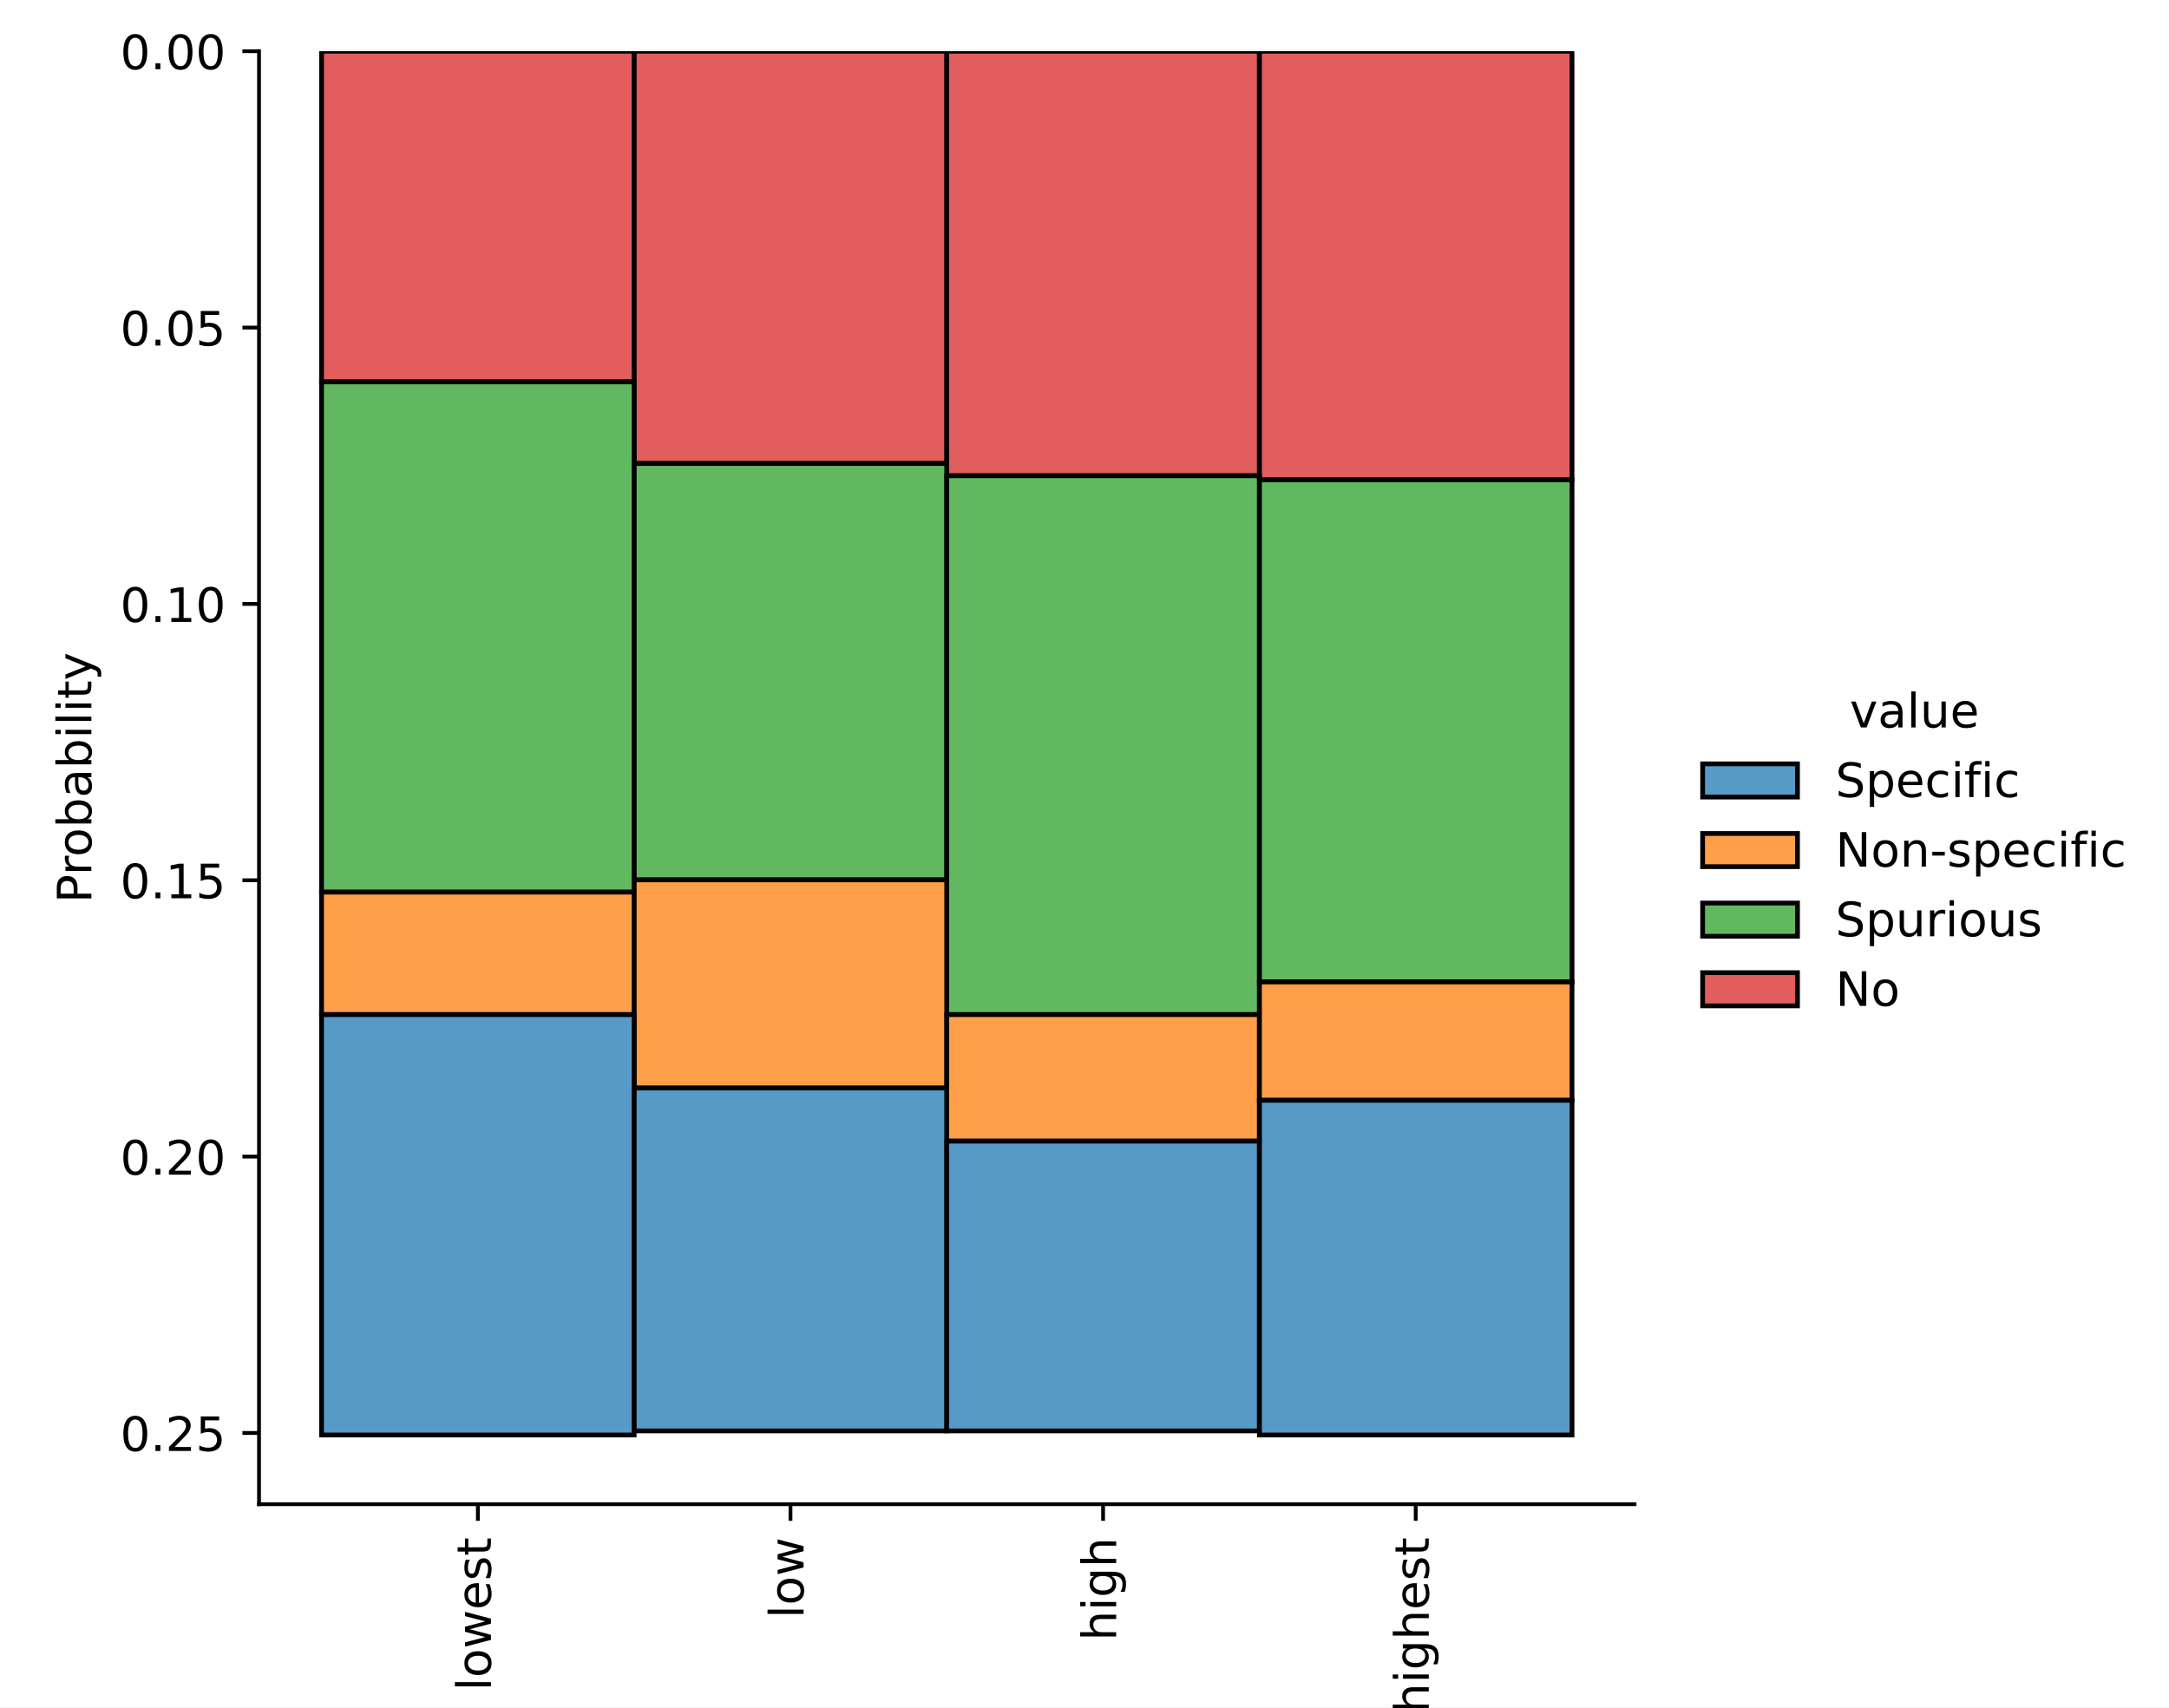
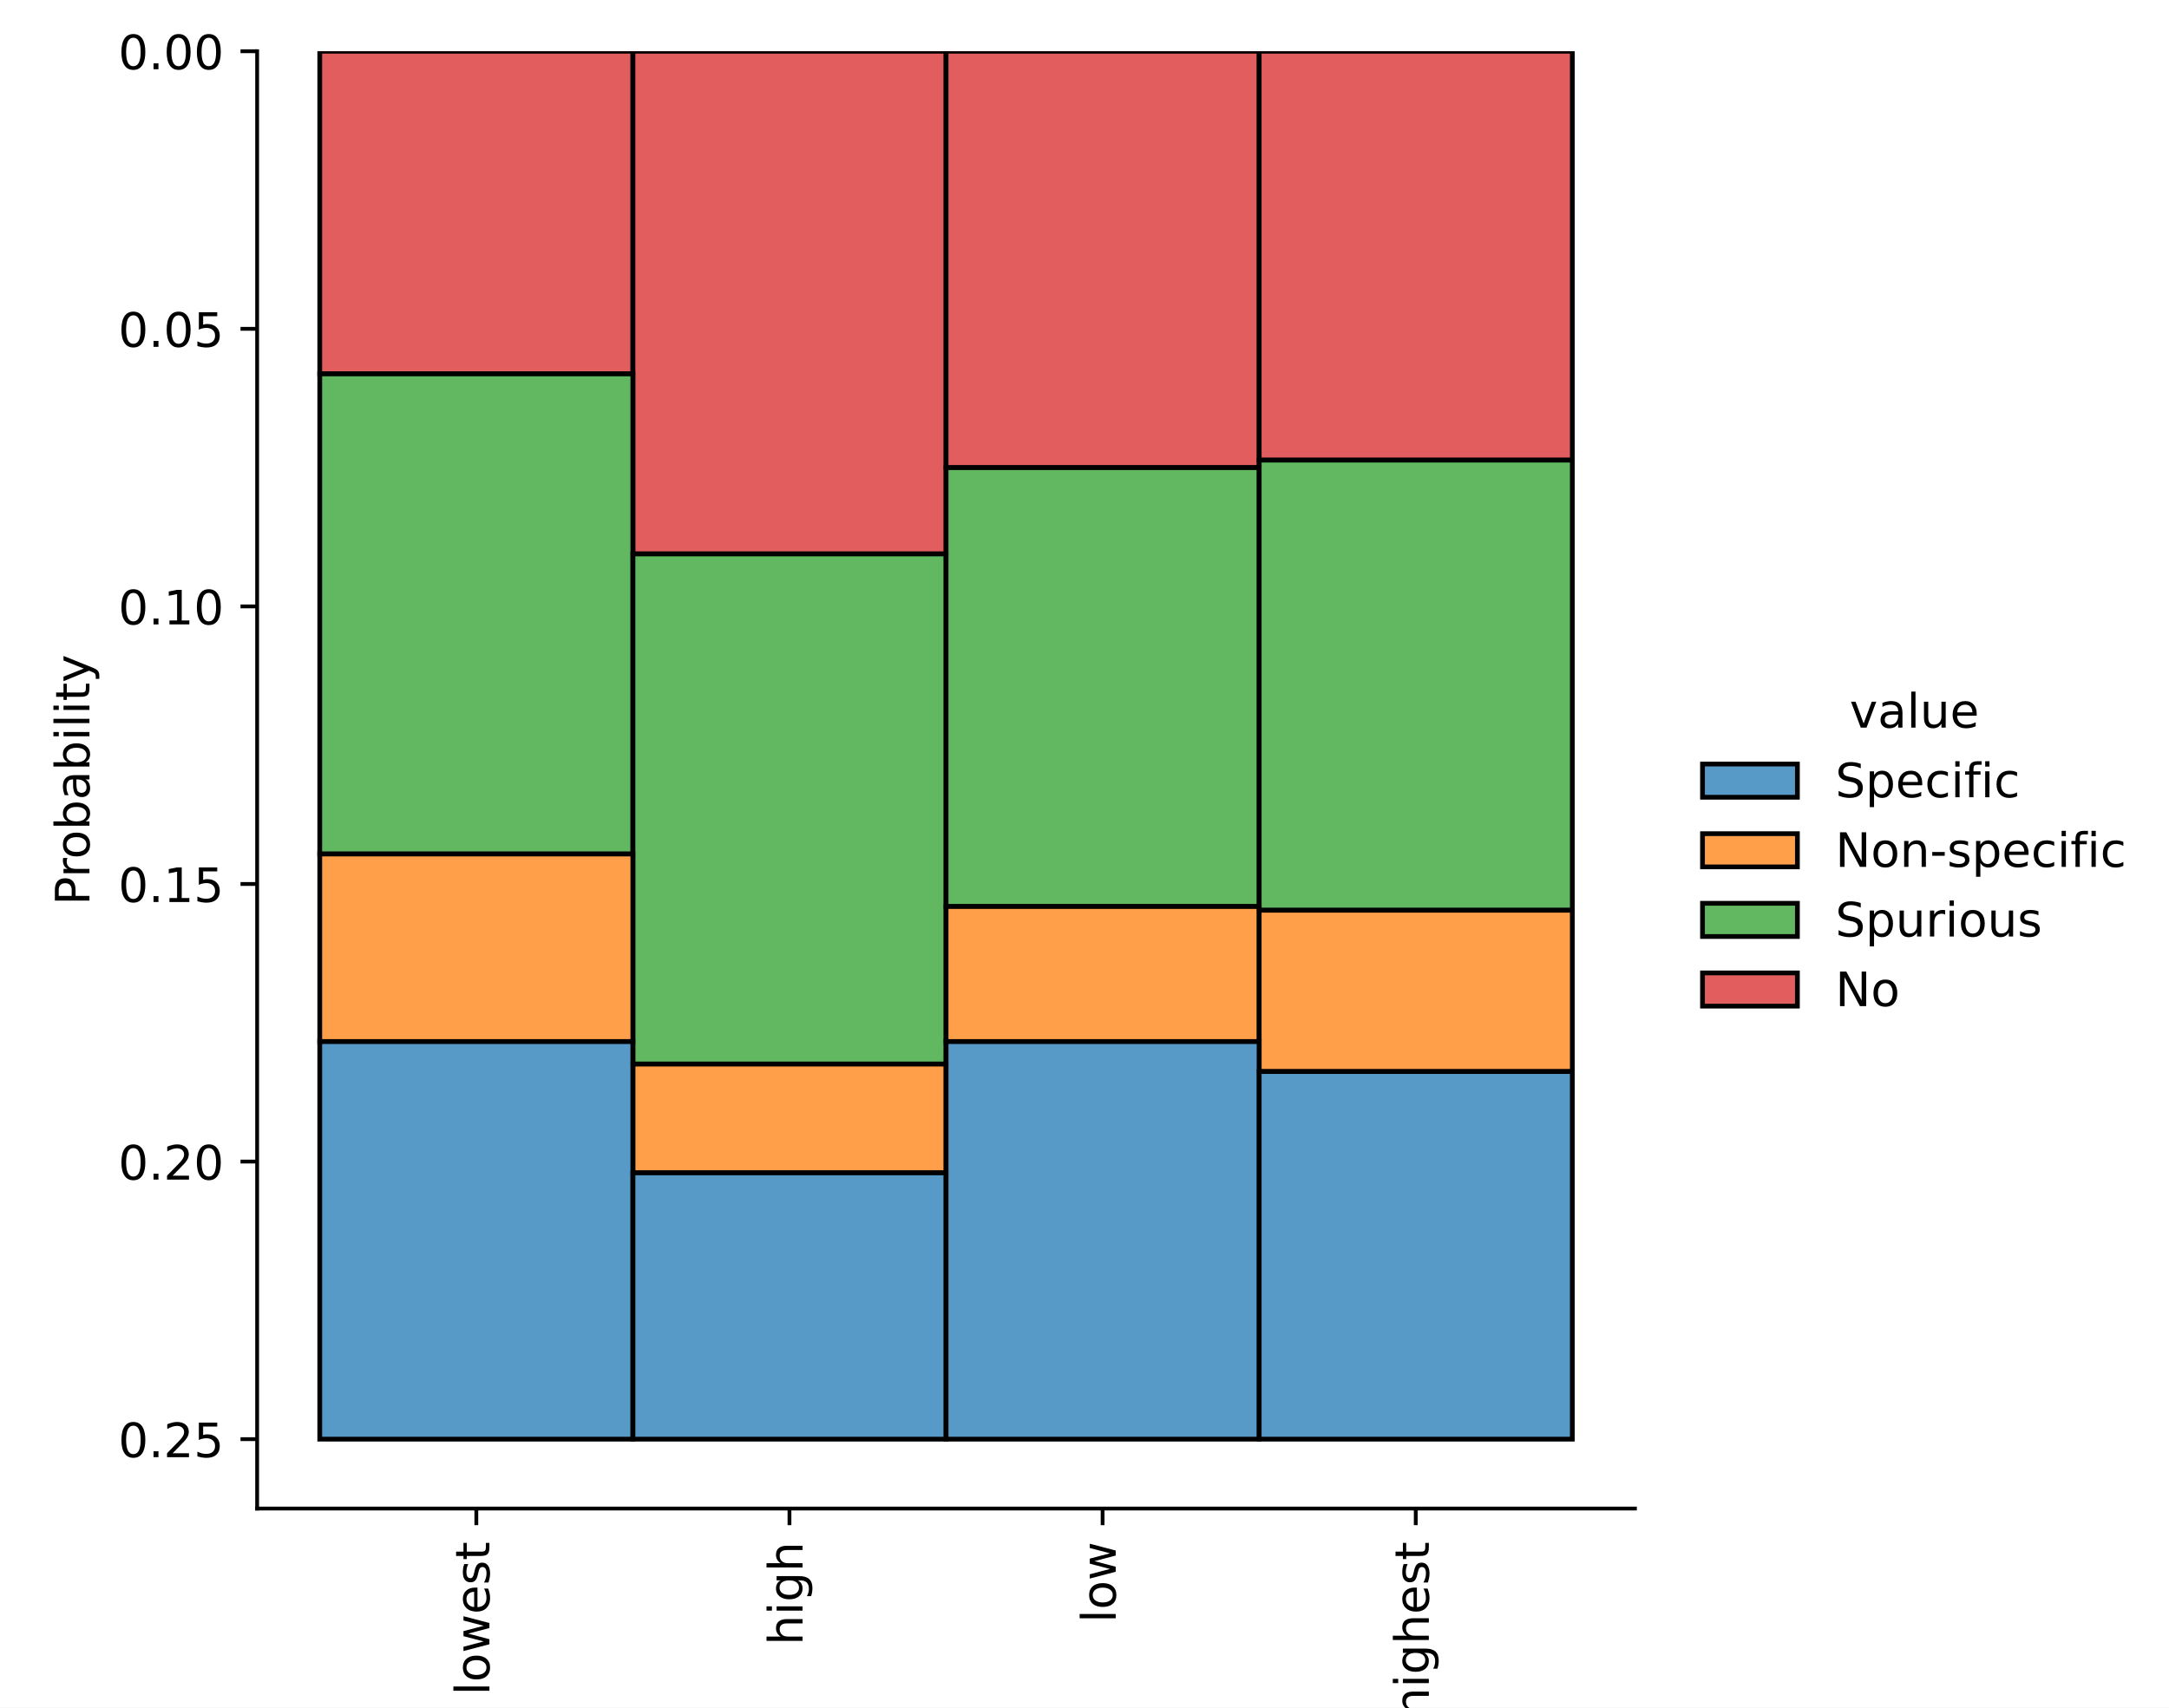
- <svg xmlns="http://www.w3.org/2000/svg" xmlns:xlink="http://www.w3.org/1999/xlink" width="457.312pt" height="360pt" viewBox="0 0 457.312 360" version="1.1">
+ <svg xmlns="http://www.w3.org/2000/svg" xmlns:xlink="http://www.w3.org/1999/xlink" width="457.2pt" height="360pt" viewBox="0 0 457.2 360" version="1.1">
  <defs>
    <style type="text/css">*{stroke-linejoin: round; stroke-linecap: butt}</style>
  </defs>
  <g id="figure_1">
    <g id="patch_1">
-       <path d="M 0 360  L 457.312 360  L 457.312 0  L 0 0  z " style="fill: #ffffff" />
+       <path d="M 0 360  L 457.2 360  L 457.2 0  L 0 0  z " style="fill: #ffffff" />
    </g>
    <g id="axes_1">
      <g id="patch_2">
-         <path d="M 54.612 317.2  L 344.627 317.2  L 344.627 10.8  L 54.612 10.8  z " style="fill: #ffffff" />
+         <path d="M 54.2 318.04  L 344.628 318.04  L 344.628 10.8  L 54.2 10.8  z " style="fill: #ffffff" />
      </g>
      <g id="patch_3">
-         <path d="M 67.795 10.8  L 133.707 10.8  L 133.707 80.524  L 67.795 80.524  z " clip-path="url(#p1bc730911f)" style="fill: #d62728; fill-opacity: 0.75; stroke: #000000; stroke-linejoin: miter" />
+         <path d="M 67.401 10.8  L 133.408 10.8  L 133.408 78.812  L 67.401 78.812  z " clip-path="url(#pc65095fed7)" style="fill: #d62728; fill-opacity: 0.75; stroke: #000000; stroke-linejoin: miter" />
      </g>
      <g id="patch_4">
-         <path d="M 133.707 10.8  L 199.62 10.8  L 199.62 97.74  L 133.707 97.74  z " clip-path="url(#p1bc730911f)" style="fill: #d62728; fill-opacity: 0.75; stroke: #000000; stroke-linejoin: miter" />
+         <path d="M 133.408 10.8  L 199.414 10.8  L 199.414 116.772  L 133.408 116.772  z " clip-path="url(#pc65095fed7)" style="fill: #d62728; fill-opacity: 0.75; stroke: #000000; stroke-linejoin: miter" />
      </g>
      <g id="patch_5">
-         <path d="M 199.62 10.8  L 265.532 10.8  L 265.532 100.323  L 199.62 100.323  z " clip-path="url(#p1bc730911f)" style="fill: #d62728; fill-opacity: 0.75; stroke: #000000; stroke-linejoin: miter" />
+         <path d="M 199.414 10.8  L 265.42 10.8  L 265.42 98.583  L 199.414 98.583  z " clip-path="url(#pc65095fed7)" style="fill: #d62728; fill-opacity: 0.75; stroke: #000000; stroke-linejoin: miter" />
      </g>
      <g id="patch_6">
-         <path d="M 265.532 10.8  L 331.444 10.8  L 331.444 101.183  L 265.532 101.183  z " clip-path="url(#p1bc730911f)" style="fill: #d62728; fill-opacity: 0.75; stroke: #000000; stroke-linejoin: miter" />
+         <path d="M 265.42 10.8  L 331.427 10.8  L 331.427 97.001  L 265.42 97.001  z " clip-path="url(#pc65095fed7)" style="fill: #d62728; fill-opacity: 0.75; stroke: #000000; stroke-linejoin: miter" />
      </g>
      <g id="patch_7">
-         <path d="M 67.795 80.524  L 133.707 80.524  L 133.707 188.124  L 67.795 188.124  z " clip-path="url(#p1bc730911f)" style="fill: #2ca02c; fill-opacity: 0.75; stroke: #000000; stroke-linejoin: miter" />
+         <path d="M 67.401 78.812  L 133.408 78.812  L 133.408 180.039  L 67.401 180.039  z " clip-path="url(#pc65095fed7)" style="fill: #2ca02c; fill-opacity: 0.75; stroke: #000000; stroke-linejoin: miter" />
      </g>
      <g id="patch_8">
-         <path d="M 133.707 97.74  L 199.62 97.74  L 199.62 185.541  L 133.707 185.541  z " clip-path="url(#p1bc730911f)" style="fill: #2ca02c; fill-opacity: 0.75; stroke: #000000; stroke-linejoin: miter" />
+         <path d="M 133.408 116.772  L 199.414 116.772  L 199.414 224.326  L 133.408 224.326  z " clip-path="url(#pc65095fed7)" style="fill: #2ca02c; fill-opacity: 0.75; stroke: #000000; stroke-linejoin: miter" />
      </g>
      <g id="patch_9">
-         <path d="M 199.62 100.323  L 265.532 100.323  L 265.532 213.948  L 199.62 213.948  z " clip-path="url(#p1bc730911f)" style="fill: #2ca02c; fill-opacity: 0.75; stroke: #000000; stroke-linejoin: miter" />
+         <path d="M 199.414 98.583  L 265.42 98.583  L 265.42 191.111  L 199.414 191.111  z " clip-path="url(#pc65095fed7)" style="fill: #2ca02c; fill-opacity: 0.75; stroke: #000000; stroke-linejoin: miter" />
      </g>
      <g id="patch_10">
-         <path d="M 265.532 101.183  L 331.444 101.183  L 331.444 207.061  L 265.532 207.061  z " clip-path="url(#p1bc730911f)" style="fill: #2ca02c; fill-opacity: 0.75; stroke: #000000; stroke-linejoin: miter" />
+         <path d="M 265.42 97.001  L 331.427 97.001  L 331.427 191.902  L 265.42 191.902  z " clip-path="url(#pc65095fed7)" style="fill: #2ca02c; fill-opacity: 0.75; stroke: #000000; stroke-linejoin: miter" />
      </g>
      <g id="patch_11">
-         <path d="M 67.795 188.124  L 133.707 188.124  L 133.707 213.948  L 67.795 213.948  z " clip-path="url(#p1bc730911f)" style="fill: #ff7f0e; fill-opacity: 0.75; stroke: #000000; stroke-linejoin: miter" />
+         <path d="M 67.401 180.039  L 133.408 180.039  L 133.408 219.581  L 67.401 219.581  z " clip-path="url(#pc65095fed7)" style="fill: #ff7f0e; fill-opacity: 0.75; stroke: #000000; stroke-linejoin: miter" />
      </g>
      <g id="patch_12">
-         <path d="M 133.707 185.541  L 199.62 185.541  L 199.62 229.442  L 133.707 229.442  z " clip-path="url(#p1bc730911f)" style="fill: #ff7f0e; fill-opacity: 0.75; stroke: #000000; stroke-linejoin: miter" />
+         <path d="M 133.408 224.326  L 199.414 224.326  L 199.414 247.26  L 133.408 247.26  z " clip-path="url(#pc65095fed7)" style="fill: #ff7f0e; fill-opacity: 0.75; stroke: #000000; stroke-linejoin: miter" />
      </g>
      <g id="patch_13">
-         <path d="M 199.62 213.948  L 265.532 213.948  L 265.532 240.632  L 199.62 240.632  z " clip-path="url(#p1bc730911f)" style="fill: #ff7f0e; fill-opacity: 0.75; stroke: #000000; stroke-linejoin: miter" />
+         <path d="M 199.414 191.111  L 265.42 191.111  L 265.42 219.581  L 199.414 219.581  z " clip-path="url(#pc65095fed7)" style="fill: #ff7f0e; fill-opacity: 0.75; stroke: #000000; stroke-linejoin: miter" />
      </g>
      <g id="patch_14">
-         <path d="M 265.532 207.061  L 331.444 207.061  L 331.444 232.024  L 265.532 232.024  z " clip-path="url(#p1bc730911f)" style="fill: #ff7f0e; fill-opacity: 0.75; stroke: #000000; stroke-linejoin: miter" />
+         <path d="M 265.42 191.902  L 331.427 191.902  L 331.427 225.908  L 265.42 225.908  z " clip-path="url(#pc65095fed7)" style="fill: #ff7f0e; fill-opacity: 0.75; stroke: #000000; stroke-linejoin: miter" />
      </g>
      <g id="patch_15">
-         <path d="M 67.795 213.948  L 133.707 213.948  L 133.707 302.61  L 67.795 302.61  z " clip-path="url(#p1bc730911f)" style="fill: #1f77b4; fill-opacity: 0.75; stroke: #000000; stroke-linejoin: miter" />
+         <path d="M 67.401 219.581  L 133.408 219.581  L 133.408 303.41  L 67.401 303.41  z " clip-path="url(#pc65095fed7)" style="fill: #1f77b4; fill-opacity: 0.75; stroke: #000000; stroke-linejoin: miter" />
      </g>
      <g id="patch_16">
-         <path d="M 133.707 229.442  L 199.62 229.442  L 199.62 301.749  L 133.707 301.749  z " clip-path="url(#p1bc730911f)" style="fill: #1f77b4; fill-opacity: 0.75; stroke: #000000; stroke-linejoin: miter" />
+         <path d="M 133.408 247.26  L 199.414 247.26  L 199.414 303.41  L 133.408 303.41  z " clip-path="url(#pc65095fed7)" style="fill: #1f77b4; fill-opacity: 0.75; stroke: #000000; stroke-linejoin: miter" />
      </g>
      <g id="patch_17">
-         <path d="M 199.62 240.632  L 265.532 240.632  L 265.532 301.749  L 199.62 301.749  z " clip-path="url(#p1bc730911f)" style="fill: #1f77b4; fill-opacity: 0.75; stroke: #000000; stroke-linejoin: miter" />
+         <path d="M 199.414 219.581  L 265.42 219.581  L 265.42 303.41  L 199.414 303.41  z " clip-path="url(#pc65095fed7)" style="fill: #1f77b4; fill-opacity: 0.75; stroke: #000000; stroke-linejoin: miter" />
      </g>
      <g id="patch_18">
-         <path d="M 265.532 232.024  L 331.444 232.024  L 331.444 302.61  L 265.532 302.61  z " clip-path="url(#p1bc730911f)" style="fill: #1f77b4; fill-opacity: 0.75; stroke: #000000; stroke-linejoin: miter" />
+         <path d="M 265.42 225.908  L 331.427 225.908  L 331.427 303.41  L 265.42 303.41  z " clip-path="url(#pc65095fed7)" style="fill: #1f77b4; fill-opacity: 0.75; stroke: #000000; stroke-linejoin: miter" />
      </g>
      <g id="matplotlib.axis_1">
        <g id="xtick_1">
          <g id="line2d_1">
            <defs>
-               <path id="m94592544dd" d="M 0 0  L 0 3.5  " style="stroke: #000000; stroke-width: 0.8" />
+               <path id="m819f545db9" d="M 0 0  L 0 3.5  " style="stroke: #000000; stroke-width: 0.8" />
            </defs>
            <g>
-               <use xlink:href="#m94592544dd" x="100.751" y="317.2" style="stroke: #000000; stroke-width: 0.8" />
+               <use xlink:href="#m819f545db9" x="100.404" y="318.04" style="stroke: #000000; stroke-width: 0.8" />
            </g>
          </g>
          <g id="text_1">
-             <g transform="translate(103.5105 356.5578) rotate(-90) scale(0.1 -0.1)">
+             <g transform="translate(103.1638 357.3978) rotate(-90) scale(0.1 -0.1)">
              <defs>
                <path id="DejaVuSans-6c" d="M 603 4863  L 1178 4863  L 1178 0  L 603 0  L 603 4863  z " transform="scale(0.015625)" />
                <path id="DejaVuSans-6f" d="M 1959 3097  Q 1497 3097 1228 2736  Q 959 2375 959 1747  Q 959 1119 1226 758  Q 1494 397 1959 397  Q 2419 397 2687 759  Q 2956 1122 2956 1747  Q 2956 2369 2687 2733  Q 2419 3097 1959 3097  z M 1959 3584  Q 2709 3584 3137 3096  Q 3566 2609 3566 1747  Q 3566 888 3137 398  Q 2709 -91 1959 -91  Q 1206 -91 779 398  Q 353 888 353 1747  Q 353 2609 779 3096  Q 1206 3584 1959 3584  z " transform="scale(0.015625)" />
                <path id="DejaVuSans-77" d="M 269 3500  L 844 3500  L 1563 769  L 2278 3500  L 2956 3500  L 3675 769  L 4391 3500  L 4966 3500  L 4050 0  L 3372 0  L 2619 2869  L 1863 0  L 1184 0  L 269 3500  z " transform="scale(0.015625)" />
                <path id="DejaVuSans-65" d="M 3597 1894  L 3597 1613  L 953 1613  Q 991 1019 1311 708  Q 1631 397 2203 397  Q 2534 397 2845 478  Q 3156 559 3463 722  L 3463 178  Q 3153 47 2828 -22  Q 2503 -91 2169 -91  Q 1331 -91 842 396  Q 353 884 353 1716  Q 353 2575 817 3079  Q 1281 3584 2069 3584  Q 2775 3584 3186 3129  Q 3597 2675 3597 1894  z M 3022 2063  Q 3016 2534 2758 2815  Q 2500 3097 2075 3097  Q 1594 3097 1305 2825  Q 1016 2553 972 2059  L 3022 2063  z " transform="scale(0.015625)" />
                <path id="DejaVuSans-73" d="M 2834 3397  L 2834 2853  Q 2591 2978 2328 3040  Q 2066 3103 1784 3103  Q 1356 3103 1142 2972  Q 928 2841 928 2578  Q 928 2378 1081 2264  Q 1234 2150 1697 2047  L 1894 2003  Q 2506 1872 2764 1633  Q 3022 1394 3022 966  Q 3022 478 2636 193  Q 2250 -91 1575 -91  Q 1294 -91 989 -36  Q 684 19 347 128  L 347 722  Q 666 556 975 473  Q 1284 391 1588 391  Q 1994 391 2212 530  Q 2431 669 2431 922  Q 2431 1156 2273 1281  Q 2116 1406 1581 1522  L 1381 1569  Q 847 1681 609 1914  Q 372 2147 372 2553  Q 372 3047 722 3315  Q 1072 3584 1716 3584  Q 2034 3584 2315 3537  Q 2597 3491 2834 3397  z " transform="scale(0.015625)" />
                <path id="DejaVuSans-74" d="M 1172 4494  L 1172 3500  L 2356 3500  L 2356 3053  L 1172 3053  L 1172 1153  Q 1172 725 1289 603  Q 1406 481 1766 481  L 2356 481  L 2356 0  L 1766 0  Q 1100 0 847 248  Q 594 497 594 1153  L 594 3053  L 172 3053  L 172 3500  L 594 3500  L 594 4494  L 1172 4494  z " transform="scale(0.015625)" />
              </defs>
              <use xlink:href="#DejaVuSans-6c" />
              <use xlink:href="#DejaVuSans-6f" transform="translate(27.7832 0)" />
              <use xlink:href="#DejaVuSans-77" transform="translate(88.96484 0)" />
              <use xlink:href="#DejaVuSans-65" transform="translate(170.752 0)" />
              <use xlink:href="#DejaVuSans-73" transform="translate(232.2754 0)" />
              <use xlink:href="#DejaVuSans-74" transform="translate(284.375 0)" />
            </g>
          </g>
        </g>
        <g id="xtick_2">
          <g id="line2d_2">
            <g>
-               <use xlink:href="#m94592544dd" x="166.664" y="317.2" style="stroke: #000000; stroke-width: 0.8" />
+               <use xlink:href="#m819f545db9" x="166.411" y="318.04" style="stroke: #000000; stroke-width: 0.8" />
            </g>
          </g>
          <g id="text_2">
-             <g transform="translate(169.4229 341.275) rotate(-90) scale(0.1 -0.1)">
-               <use xlink:href="#DejaVuSans-6c" />
-               <use xlink:href="#DejaVuSans-6f" transform="translate(27.7832 0)" />
-               <use xlink:href="#DejaVuSans-77" transform="translate(88.96484 0)" />
-             </g>
-           </g>
-         </g>
-         <g id="xtick_3">
-           <g id="line2d_3">
-             <g>
-               <use xlink:href="#m94592544dd" x="232.576" y="317.2" style="stroke: #000000; stroke-width: 0.8" />
-             </g>
-           </g>
-           <g id="text_3">
-             <g transform="translate(235.3352 346.0016) rotate(-90) scale(0.1 -0.1)">
+             <g transform="translate(169.1702 346.8416) rotate(-90) scale(0.1 -0.1)">
              <defs>
                <path id="DejaVuSans-68" d="M 3513 2113  L 3513 0  L 2938 0  L 2938 2094  Q 2938 2591 2744 2837  Q 2550 3084 2163 3084  Q 1697 3084 1428 2787  Q 1159 2491 1159 1978  L 1159 0  L 581 0  L 581 4863  L 1159 4863  L 1159 2956  Q 1366 3272 1645 3428  Q 1925 3584 2291 3584  Q 2894 3584 3203 3211  Q 3513 2838 3513 2113  z " transform="scale(0.015625)" />
                <path id="DejaVuSans-69" d="M 603 3500  L 1178 3500  L 1178 0  L 603 0  L 603 3500  z M 603 4863  L 1178 4863  L 1178 4134  L 603 4134  L 603 4863  z " transform="scale(0.015625)" />
                <path id="DejaVuSans-67" d="M 2906 1791  Q 2906 2416 2648 2759  Q 2391 3103 1925 3103  Q 1463 3103 1205 2759  Q 947 2416 947 1791  Q 947 1169 1205 825  Q 1463 481 1925 481  Q 2391 481 2648 825  Q 2906 1169 2906 1791  z M 3481 434  Q 3481 -459 3084 -895  Q 2688 -1331 1869 -1331  Q 1566 -1331 1297 -1286  Q 1028 -1241 775 -1147  L 775 -588  Q 1028 -725 1275 -790  Q 1522 -856 1778 -856  Q 2344 -856 2625 -561  Q 2906 -266 2906 331  L 2906 616  Q 2728 306 2450 153  Q 2172 0 1784 0  Q 1141 0 747 490  Q 353 981 353 1791  Q 353 2603 747 3093  Q 1141 3584 1784 3584  Q 2172 3584 2450 3431  Q 2728 3278 2906 2969  L 2906 3500  L 3481 3500  L 3481 434  z " transform="scale(0.015625)" />
              </defs>
              <use xlink:href="#DejaVuSans-68" />
              <use xlink:href="#DejaVuSans-69" transform="translate(63.37891 0)" />
              <use xlink:href="#DejaVuSans-67" transform="translate(91.16211 0)" />
              <use xlink:href="#DejaVuSans-68" transform="translate(154.6387 0)" />
            </g>
          </g>
        </g>
+         <g id="xtick_3">
+           <g id="line2d_3">
+             <g>
+               <use xlink:href="#m819f545db9" x="232.417" y="318.04" style="stroke: #000000; stroke-width: 0.8" />
+             </g>
+           </g>
+           <g id="text_3">
+             <g transform="translate(235.1766 342.115) rotate(-90) scale(0.1 -0.1)">
+               <use xlink:href="#DejaVuSans-6c" />
+               <use xlink:href="#DejaVuSans-6f" transform="translate(27.7832 0)" />
+               <use xlink:href="#DejaVuSans-77" transform="translate(88.96484 0)" />
+             </g>
+           </g>
+         </g>
        <g id="xtick_4">
          <g id="line2d_4">
            <g>
-               <use xlink:href="#m94592544dd" x="298.488" y="317.2" style="stroke: #000000; stroke-width: 0.8" />
+               <use xlink:href="#m819f545db9" x="298.424" y="318.04" style="stroke: #000000; stroke-width: 0.8" />
            </g>
          </g>
          <g id="text_4">
-             <g transform="translate(301.2476 361.2844) rotate(-90) scale(0.1 -0.1)">
+             <g transform="translate(301.1829 362.1244) rotate(-90) scale(0.1 -0.1)">
              <use xlink:href="#DejaVuSans-68" />
              <use xlink:href="#DejaVuSans-69" transform="translate(63.37891 0)" />
              <use xlink:href="#DejaVuSans-67" transform="translate(91.16211 0)" />
              <use xlink:href="#DejaVuSans-68" transform="translate(154.6387 0)" />
              <use xlink:href="#DejaVuSans-65" transform="translate(218.0176 0)" />
              <use xlink:href="#DejaVuSans-73" transform="translate(279.541 0)" />
              <use xlink:href="#DejaVuSans-74" transform="translate(331.6406 0)" />
            </g>
          </g>
        </g>
        <g id="text_5">
-           <g transform="translate(179.4478 372.8828) scale(0.1 -0.1)">
+           <g transform="translate(179.2421 373.7228) scale(0.1 -0.1)">
            <defs>
              <path id="DejaVuSans-76" d="M 191 3500  L 800 3500  L 1894 563  L 2988 3500  L 3597 3500  L 2284 0  L 1503 0  L 191 3500  z " transform="scale(0.015625)" />
              <path id="DejaVuSans-61" d="M 2194 1759  Q 1497 1759 1228 1600  Q 959 1441 959 1056  Q 959 750 1161 570  Q 1363 391 1709 391  Q 2188 391 2477 730  Q 2766 1069 2766 1631  L 2766 1759  L 2194 1759  z M 3341 1997  L 3341 0  L 2766 0  L 2766 531  Q 2569 213 2275 61  Q 1981 -91 1556 -91  Q 1019 -91 701 211  Q 384 513 384 1019  Q 384 1609 779 1909  Q 1175 2209 1959 2209  L 2766 2209  L 2766 2266  Q 2766 2663 2505 2880  Q 2244 3097 1772 3097  Q 1472 3097 1187 3025  Q 903 2953 641 2809  L 641 3341  Q 956 3463 1253 3523  Q 1550 3584 1831 3584  Q 2591 3584 2966 3190  Q 3341 2797 3341 1997  z " transform="scale(0.015625)" />
              <path id="DejaVuSans-72" d="M 2631 2963  Q 2534 3019 2420 3045  Q 2306 3072 2169 3072  Q 1681 3072 1420 2755  Q 1159 2438 1159 1844  L 1159 0  L 581 0  L 581 3500  L 1159 3500  L 1159 2956  Q 1341 3275 1631 3429  Q 1922 3584 2338 3584  Q 2397 3584 2469 3576  Q 2541 3569 2628 3553  L 2631 2963  z " transform="scale(0.015625)" />
              <path id="DejaVuSans-62" d="M 3116 1747  Q 3116 2381 2855 2742  Q 2594 3103 2138 3103  Q 1681 3103 1420 2742  Q 1159 2381 1159 1747  Q 1159 1113 1420 752  Q 1681 391 2138 391  Q 2594 391 2855 752  Q 3116 1113 3116 1747  z M 1159 2969  Q 1341 3281 1617 3432  Q 1894 3584 2278 3584  Q 2916 3584 3314 3078  Q 3713 2572 3713 1747  Q 3713 922 3314 415  Q 2916 -91 2278 -91  Q 1894 -91 1617 61  Q 1341 213 1159 525  L 1159 0  L 581 0  L 581 4863  L 1159 4863  L 1159 2969  z " transform="scale(0.015625)" />
            </defs>
            <use xlink:href="#DejaVuSans-76" />
            <use xlink:href="#DejaVuSans-61" transform="translate(59.17969 0)" />
            <use xlink:href="#DejaVuSans-72" transform="translate(120.459 0)" />
            <use xlink:href="#DejaVuSans-69" transform="translate(161.5723 0)" />
            <use xlink:href="#DejaVuSans-61" transform="translate(189.3555 0)" />
            <use xlink:href="#DejaVuSans-62" transform="translate(250.6348 0)" />
            <use xlink:href="#DejaVuSans-6c" transform="translate(314.1113 0)" />
            <use xlink:href="#DejaVuSans-65" transform="translate(341.8945 0)" />
          </g>
        </g>
      </g>
      <g id="matplotlib.axis_2">
        <g id="ytick_1">
          <g id="line2d_5">
            <defs>
-               <path id="m53b26bcc43" d="M 0 0  L -3.5 0  " style="stroke: #000000; stroke-width: 0.8" />
+               <path id="m8ce6e3a166" d="M 0 0  L -3.5 0  " style="stroke: #000000; stroke-width: 0.8" />
            </defs>
            <g>
-               <use xlink:href="#m53b26bcc43" x="54.612" y="10.8" style="stroke: #000000; stroke-width: 0.8" />
+               <use xlink:href="#m8ce6e3a166" x="54.2" y="10.8" style="stroke: #000000; stroke-width: 0.8" />
            </g>
          </g>
          <g id="text_6">
-             <g transform="translate(25.34688 14.59922) scale(0.1 -0.1)">
+             <g transform="translate(24.93437 14.59922) scale(0.1 -0.1)">
              <defs>
                <path id="DejaVuSans-30" d="M 2034 4250  Q 1547 4250 1301 3770  Q 1056 3291 1056 2328  Q 1056 1369 1301 889  Q 1547 409 2034 409  Q 2525 409 2770 889  Q 3016 1369 3016 2328  Q 3016 3291 2770 3770  Q 2525 4250 2034 4250  z M 2034 4750  Q 2819 4750 3233 4129  Q 3647 3509 3647 2328  Q 3647 1150 3233 529  Q 2819 -91 2034 -91  Q 1250 -91 836 529  Q 422 1150 422 2328  Q 422 3509 836 4129  Q 1250 4750 2034 4750  z " transform="scale(0.015625)" />
                <path id="DejaVuSans-2e" d="M 684 794  L 1344 794  L 1344 0  L 684 0  L 684 794  z " transform="scale(0.015625)" />
              </defs>
              <use xlink:href="#DejaVuSans-30" />
              <use xlink:href="#DejaVuSans-2e" transform="translate(63.62305 0)" />
              <use xlink:href="#DejaVuSans-30" transform="translate(95.41016 0)" />
              <use xlink:href="#DejaVuSans-30" transform="translate(159.0332 0)" />
            </g>
          </g>
        </g>
        <g id="ytick_2">
          <g id="line2d_6">
            <g>
-               <use xlink:href="#m53b26bcc43" x="54.612" y="69.076" style="stroke: #000000; stroke-width: 0.8" />
+               <use xlink:href="#m8ce6e3a166" x="54.2" y="69.322" style="stroke: #000000; stroke-width: 0.8" />
            </g>
          </g>
          <g id="text_7">
-             <g transform="translate(25.34688 72.87504) scale(0.1 -0.1)">
+             <g transform="translate(24.93437 73.12112) scale(0.1 -0.1)">
              <defs>
                <path id="DejaVuSans-35" d="M 691 4666  L 3169 4666  L 3169 4134  L 1269 4134  L 1269 2991  Q 1406 3038 1543 3061  Q 1681 3084 1819 3084  Q 2600 3084 3056 2656  Q 3513 2228 3513 1497  Q 3513 744 3044 326  Q 2575 -91 1722 -91  Q 1428 -91 1123 -41  Q 819 9 494 109  L 494 744  Q 775 591 1075 516  Q 1375 441 1709 441  Q 2250 441 2565 725  Q 2881 1009 2881 1497  Q 2881 1984 2565 2268  Q 2250 2553 1709 2553  Q 1456 2553 1204 2497  Q 953 2441 691 2322  L 691 4666  z " transform="scale(0.015625)" />
              </defs>
              <use xlink:href="#DejaVuSans-30" />
              <use xlink:href="#DejaVuSans-2e" transform="translate(63.62305 0)" />
              <use xlink:href="#DejaVuSans-30" transform="translate(95.41016 0)" />
              <use xlink:href="#DejaVuSans-35" transform="translate(159.0332 0)" />
            </g>
          </g>
        </g>
        <g id="ytick_3">
          <g id="line2d_7">
            <g>
-               <use xlink:href="#m53b26bcc43" x="54.612" y="127.352" style="stroke: #000000; stroke-width: 0.8" />
+               <use xlink:href="#m8ce6e3a166" x="54.2" y="127.844" style="stroke: #000000; stroke-width: 0.8" />
            </g>
          </g>
          <g id="text_8">
-             <g transform="translate(25.34688 131.1509) scale(0.1 -0.1)">
+             <g transform="translate(24.93437 131.643) scale(0.1 -0.1)">
              <defs>
                <path id="DejaVuSans-31" d="M 794 531  L 1825 531  L 1825 4091  L 703 3866  L 703 4441  L 1819 4666  L 2450 4666  L 2450 531  L 3481 531  L 3481 0  L 794 0  L 794 531  z " transform="scale(0.015625)" />
              </defs>
              <use xlink:href="#DejaVuSans-30" />
              <use xlink:href="#DejaVuSans-2e" transform="translate(63.62305 0)" />
              <use xlink:href="#DejaVuSans-31" transform="translate(95.41016 0)" />
              <use xlink:href="#DejaVuSans-30" transform="translate(159.0332 0)" />
            </g>
          </g>
        </g>
        <g id="ytick_4">
          <g id="line2d_8">
            <g>
-               <use xlink:href="#m53b26bcc43" x="54.612" y="185.627" style="stroke: #000000; stroke-width: 0.8" />
+               <use xlink:href="#m8ce6e3a166" x="54.2" y="186.366" style="stroke: #000000; stroke-width: 0.8" />
            </g>
          </g>
          <g id="text_9">
-             <g transform="translate(25.34688 189.4267) scale(0.1 -0.1)">
+             <g transform="translate(24.93437 190.1649) scale(0.1 -0.1)">
              <use xlink:href="#DejaVuSans-30" />
              <use xlink:href="#DejaVuSans-2e" transform="translate(63.62305 0)" />
              <use xlink:href="#DejaVuSans-31" transform="translate(95.41016 0)" />
              <use xlink:href="#DejaVuSans-35" transform="translate(159.0332 0)" />
            </g>
          </g>
        </g>
        <g id="ytick_5">
          <g id="line2d_9">
            <g>
-               <use xlink:href="#m53b26bcc43" x="54.612" y="243.903" style="stroke: #000000; stroke-width: 0.8" />
+               <use xlink:href="#m8ce6e3a166" x="54.2" y="244.888" style="stroke: #000000; stroke-width: 0.8" />
            </g>
          </g>
          <g id="text_10">
-             <g transform="translate(25.34688 247.7025) scale(0.1 -0.1)">
+             <g transform="translate(24.93437 248.6868) scale(0.1 -0.1)">
              <defs>
                <path id="DejaVuSans-32" d="M 1228 531  L 3431 531  L 3431 0  L 469 0  L 469 531  Q 828 903 1448 1529  Q 2069 2156 2228 2338  Q 2531 2678 2651 2914  Q 2772 3150 2772 3378  Q 2772 3750 2511 3984  Q 2250 4219 1831 4219  Q 1534 4219 1204 4116  Q 875 4013 500 3803  L 500 4441  Q 881 4594 1212 4672  Q 1544 4750 1819 4750  Q 2544 4750 2975 4387  Q 3406 4025 3406 3419  Q 3406 3131 3298 2873  Q 3191 2616 2906 2266  Q 2828 2175 2409 1742  Q 1991 1309 1228 531  z " transform="scale(0.015625)" />
              </defs>
              <use xlink:href="#DejaVuSans-30" />
              <use xlink:href="#DejaVuSans-2e" transform="translate(63.62305 0)" />
              <use xlink:href="#DejaVuSans-32" transform="translate(95.41016 0)" />
              <use xlink:href="#DejaVuSans-30" transform="translate(159.0332 0)" />
            </g>
          </g>
        </g>
        <g id="ytick_6">
          <g id="line2d_10">
            <g>
-               <use xlink:href="#m53b26bcc43" x="54.612" y="302.179" style="stroke: #000000; stroke-width: 0.8" />
+               <use xlink:href="#m8ce6e3a166" x="54.2" y="303.41" style="stroke: #000000; stroke-width: 0.8" />
            </g>
          </g>
          <g id="text_11">
-             <g transform="translate(25.34688 305.9783) scale(0.1 -0.1)">
+             <g transform="translate(24.93437 307.2087) scale(0.1 -0.1)">
              <use xlink:href="#DejaVuSans-30" />
              <use xlink:href="#DejaVuSans-2e" transform="translate(63.62305 0)" />
              <use xlink:href="#DejaVuSans-32" transform="translate(95.41016 0)" />
              <use xlink:href="#DejaVuSans-35" transform="translate(159.0332 0)" />
            </g>
          </g>
        </g>
        <g id="text_12">
-           <g transform="translate(19.26719 190.4289) rotate(-90) scale(0.1 -0.1)">
+           <g transform="translate(18.85469 190.8489) rotate(-90) scale(0.1 -0.1)">
            <defs>
              <path id="DejaVuSans-50" d="M 1259 4147  L 1259 2394  L 2053 2394  Q 2494 2394 2734 2622  Q 2975 2850 2975 3272  Q 2975 3691 2734 3919  Q 2494 4147 2053 4147  L 1259 4147  z M 628 4666  L 2053 4666  Q 2838 4666 3239 4311  Q 3641 3956 3641 3272  Q 3641 2581 3239 2228  Q 2838 1875 2053 1875  L 1259 1875  L 1259 0  L 628 0  L 628 4666  z " transform="scale(0.015625)" />
              <path id="DejaVuSans-79" d="M 2059 -325  Q 1816 -950 1584 -1140  Q 1353 -1331 966 -1331  L 506 -1331  L 506 -850  L 844 -850  Q 1081 -850 1212 -737  Q 1344 -625 1503 -206  L 1606 56  L 191 3500  L 800 3500  L 1894 763  L 2988 3500  L 3597 3500  L 2059 -325  z " transform="scale(0.015625)" />
            </defs>
            <use xlink:href="#DejaVuSans-50" />
            <use xlink:href="#DejaVuSans-72" transform="translate(58.55273 0)" />
            <use xlink:href="#DejaVuSans-6f" transform="translate(97.41602 0)" />
            <use xlink:href="#DejaVuSans-62" transform="translate(158.5977 0)" />
            <use xlink:href="#DejaVuSans-61" transform="translate(222.0742 0)" />
            <use xlink:href="#DejaVuSans-62" transform="translate(283.3535 0)" />
            <use xlink:href="#DejaVuSans-69" transform="translate(346.8301 0)" />
            <use xlink:href="#DejaVuSans-6c" transform="translate(374.6133 0)" />
            <use xlink:href="#DejaVuSans-69" transform="translate(402.3965 0)" />
            <use xlink:href="#DejaVuSans-74" transform="translate(430.1797 0)" />
            <use xlink:href="#DejaVuSans-79" transform="translate(469.3887 0)" />
          </g>
        </g>
      </g>
      <g id="patch_19">
-         <path d="M 54.612 317.2  L 54.612 10.8  " style="fill: none; stroke: #000000; stroke-width: 0.8; stroke-linejoin: miter; stroke-linecap: square" />
+         <path d="M 54.2 318.04  L 54.2 10.8  " style="fill: none; stroke: #000000; stroke-width: 0.8; stroke-linejoin: miter; stroke-linecap: square" />
      </g>
      <g id="patch_20">
-         <path d="M 54.612 317.2  L 344.627 317.2  " style="fill: none; stroke: #000000; stroke-width: 0.8; stroke-linejoin: miter; stroke-linecap: square" />
+         <path d="M 54.2 318.04  L 344.628 318.04  " style="fill: none; stroke: #000000; stroke-width: 0.8; stroke-linejoin: miter; stroke-linecap: square" />
      </g>
    </g>
    <g id="legend_1">
      <g id="text_13">
-         <g transform="translate(389.9898 153.4031) scale(0.1 -0.1)">
+         <g transform="translate(389.8773 153.4031) scale(0.1 -0.1)">
          <defs>
            <path id="DejaVuSans-75" d="M 544 1381  L 544 3500  L 1119 3500  L 1119 1403  Q 1119 906 1312 657  Q 1506 409 1894 409  Q 2359 409 2629 706  Q 2900 1003 2900 1516  L 2900 3500  L 3475 3500  L 3475 0  L 2900 0  L 2900 538  Q 2691 219 2414 64  Q 2138 -91 1772 -91  Q 1169 -91 856 284  Q 544 659 544 1381  z M 1991 3584  L 1991 3584  z " transform="scale(0.015625)" />
          </defs>
          <use xlink:href="#DejaVuSans-76" />
          <use xlink:href="#DejaVuSans-61" transform="translate(59.17969 0)" />
          <use xlink:href="#DejaVuSans-6c" transform="translate(120.459 0)" />
          <use xlink:href="#DejaVuSans-75" transform="translate(148.2422 0)" />
          <use xlink:href="#DejaVuSans-65" transform="translate(211.6211 0)" />
        </g>
      </g>
      <g id="patch_21">
-         <path d="M 358.983 168.081  L 378.983 168.081  L 378.983 161.081  L 358.983 161.081  z " style="fill: #1f77b4; fill-opacity: 0.75; stroke: #000000; stroke-linejoin: miter" />
+         <path d="M 358.87 168.081  L 378.87 168.081  L 378.87 161.081  L 358.87 161.081  z " style="fill: #1f77b4; fill-opacity: 0.75; stroke: #000000; stroke-linejoin: miter" />
      </g>
      <g id="text_14">
-         <g transform="translate(386.9828 168.0813) scale(0.1 -0.1)">
+         <g transform="translate(386.8703 168.0813) scale(0.1 -0.1)">
          <defs>
            <path id="DejaVuSans-53" d="M 3425 4513  L 3425 3897  Q 3066 4069 2747 4153  Q 2428 4238 2131 4238  Q 1616 4238 1336 4038  Q 1056 3838 1056 3469  Q 1056 3159 1242 3001  Q 1428 2844 1947 2747  L 2328 2669  Q 3034 2534 3370 2195  Q 3706 1856 3706 1288  Q 3706 609 3251 259  Q 2797 -91 1919 -91  Q 1588 -91 1214 -16  Q 841 59 441 206  L 441 856  Q 825 641 1194 531  Q 1563 422 1919 422  Q 2459 422 2753 634  Q 3047 847 3047 1241  Q 3047 1584 2836 1778  Q 2625 1972 2144 2069  L 1759 2144  Q 1053 2284 737 2584  Q 422 2884 422 3419  Q 422 4038 858 4394  Q 1294 4750 2059 4750  Q 2388 4750 2728 4690  Q 3069 4631 3425 4513  z " transform="scale(0.015625)" />
            <path id="DejaVuSans-70" d="M 1159 525  L 1159 -1331  L 581 -1331  L 581 3500  L 1159 3500  L 1159 2969  Q 1341 3281 1617 3432  Q 1894 3584 2278 3584  Q 2916 3584 3314 3078  Q 3713 2572 3713 1747  Q 3713 922 3314 415  Q 2916 -91 2278 -91  Q 1894 -91 1617 61  Q 1341 213 1159 525  z M 3116 1747  Q 3116 2381 2855 2742  Q 2594 3103 2138 3103  Q 1681 3103 1420 2742  Q 1159 2381 1159 1747  Q 1159 1113 1420 752  Q 1681 391 2138 391  Q 2594 391 2855 752  Q 3116 1113 3116 1747  z " transform="scale(0.015625)" />
            <path id="DejaVuSans-63" d="M 3122 3366  L 3122 2828  Q 2878 2963 2633 3030  Q 2388 3097 2138 3097  Q 1578 3097 1268 2742  Q 959 2388 959 1747  Q 959 1106 1268 751  Q 1578 397 2138 397  Q 2388 397 2633 464  Q 2878 531 3122 666  L 3122 134  Q 2881 22 2623 -34  Q 2366 -91 2075 -91  Q 1284 -91 818 406  Q 353 903 353 1747  Q 353 2603 823 3093  Q 1294 3584 2113 3584  Q 2378 3584 2631 3529  Q 2884 3475 3122 3366  z " transform="scale(0.015625)" />
            <path id="DejaVuSans-66" d="M 2375 4863  L 2375 4384  L 1825 4384  Q 1516 4384 1395 4259  Q 1275 4134 1275 3809  L 1275 3500  L 2222 3500  L 2222 3053  L 1275 3053  L 1275 0  L 697 0  L 697 3053  L 147 3053  L 147 3500  L 697 3500  L 697 3744  Q 697 4328 969 4595  Q 1241 4863 1831 4863  L 2375 4863  z " transform="scale(0.015625)" />
          </defs>
          <use xlink:href="#DejaVuSans-53" />
          <use xlink:href="#DejaVuSans-70" transform="translate(63.47656 0)" />
          <use xlink:href="#DejaVuSans-65" transform="translate(126.9531 0)" />
          <use xlink:href="#DejaVuSans-63" transform="translate(188.4766 0)" />
          <use xlink:href="#DejaVuSans-69" transform="translate(243.457 0)" />
          <use xlink:href="#DejaVuSans-66" transform="translate(271.2402 0)" />
          <use xlink:href="#DejaVuSans-69" transform="translate(306.4453 0)" />
          <use xlink:href="#DejaVuSans-63" transform="translate(334.2285 0)" />
        </g>
      </g>
      <g id="patch_22">
-         <path d="M 358.983 182.759  L 378.983 182.759  L 378.983 175.759  L 358.983 175.759  z " style="fill: #ff7f0e; fill-opacity: 0.75; stroke: #000000; stroke-linejoin: miter" />
+         <path d="M 358.87 182.759  L 378.87 182.759  L 378.87 175.759  L 358.87 175.759  z " style="fill: #ff7f0e; fill-opacity: 0.75; stroke: #000000; stroke-linejoin: miter" />
      </g>
      <g id="text_15">
-         <g transform="translate(386.9828 182.7594) scale(0.1 -0.1)">
+         <g transform="translate(386.8703 182.7594) scale(0.1 -0.1)">
          <defs>
            <path id="DejaVuSans-4e" d="M 628 4666  L 1478 4666  L 3547 763  L 3547 4666  L 4159 4666  L 4159 0  L 3309 0  L 1241 3903  L 1241 0  L 628 0  L 628 4666  z " transform="scale(0.015625)" />
            <path id="DejaVuSans-6e" d="M 3513 2113  L 3513 0  L 2938 0  L 2938 2094  Q 2938 2591 2744 2837  Q 2550 3084 2163 3084  Q 1697 3084 1428 2787  Q 1159 2491 1159 1978  L 1159 0  L 581 0  L 581 3500  L 1159 3500  L 1159 2956  Q 1366 3272 1645 3428  Q 1925 3584 2291 3584  Q 2894 3584 3203 3211  Q 3513 2838 3513 2113  z " transform="scale(0.015625)" />
            <path id="DejaVuSans-2d" d="M 313 2009  L 1997 2009  L 1997 1497  L 313 1497  L 313 2009  z " transform="scale(0.015625)" />
          </defs>
          <use xlink:href="#DejaVuSans-4e" />
          <use xlink:href="#DejaVuSans-6f" transform="translate(74.80469 0)" />
          <use xlink:href="#DejaVuSans-6e" transform="translate(135.9863 0)" />
          <use xlink:href="#DejaVuSans-2d" transform="translate(199.3652 0)" />
          <use xlink:href="#DejaVuSans-73" transform="translate(235.4492 0)" />
          <use xlink:href="#DejaVuSans-70" transform="translate(287.5488 0)" />
          <use xlink:href="#DejaVuSans-65" transform="translate(351.0254 0)" />
          <use xlink:href="#DejaVuSans-63" transform="translate(412.5488 0)" />
          <use xlink:href="#DejaVuSans-69" transform="translate(467.5293 0)" />
          <use xlink:href="#DejaVuSans-66" transform="translate(495.3125 0)" />
          <use xlink:href="#DejaVuSans-69" transform="translate(530.5176 0)" />
          <use xlink:href="#DejaVuSans-63" transform="translate(558.3008 0)" />
        </g>
      </g>
      <g id="patch_23">
-         <path d="M 358.983 197.438  L 378.983 197.438  L 378.983 190.438  L 358.983 190.438  z " style="fill: #2ca02c; fill-opacity: 0.75; stroke: #000000; stroke-linejoin: miter" />
+         <path d="M 358.87 197.438  L 378.87 197.438  L 378.87 190.438  L 358.87 190.438  z " style="fill: #2ca02c; fill-opacity: 0.75; stroke: #000000; stroke-linejoin: miter" />
      </g>
      <g id="text_16">
-         <g transform="translate(386.9828 197.4375) scale(0.1 -0.1)">
+         <g transform="translate(386.8703 197.4375) scale(0.1 -0.1)">
          <use xlink:href="#DejaVuSans-53" />
          <use xlink:href="#DejaVuSans-70" transform="translate(63.47656 0)" />
          <use xlink:href="#DejaVuSans-75" transform="translate(126.9531 0)" />
          <use xlink:href="#DejaVuSans-72" transform="translate(190.332 0)" />
          <use xlink:href="#DejaVuSans-69" transform="translate(231.4453 0)" />
          <use xlink:href="#DejaVuSans-6f" transform="translate(259.2285 0)" />
          <use xlink:href="#DejaVuSans-75" transform="translate(320.4102 0)" />
          <use xlink:href="#DejaVuSans-73" transform="translate(383.7891 0)" />
        </g>
      </g>
      <g id="patch_24">
-         <path d="M 358.983 212.116  L 378.983 212.116  L 378.983 205.116  L 358.983 205.116  z " style="fill: #d62728; fill-opacity: 0.75; stroke: #000000; stroke-linejoin: miter" />
+         <path d="M 358.87 212.116  L 378.87 212.116  L 378.87 205.116  L 358.87 205.116  z " style="fill: #d62728; fill-opacity: 0.75; stroke: #000000; stroke-linejoin: miter" />
      </g>
      <g id="text_17">
-         <g transform="translate(386.9828 212.1156) scale(0.1 -0.1)">
+         <g transform="translate(386.8703 212.1156) scale(0.1 -0.1)">
          <use xlink:href="#DejaVuSans-4e" />
          <use xlink:href="#DejaVuSans-6f" transform="translate(74.80469 0)" />
        </g>
      </g>
    </g>
  </g>
  <defs>
-     <clipPath id="p1bc730911f">
-       <rect x="54.612" y="10.8" width="290.014" height="306.4" />
+     <clipPath id="pc65095fed7">
+       <rect x="54.2" y="10.8" width="290.428" height="307.24" />
    </clipPath>
  </defs>
</svg>
